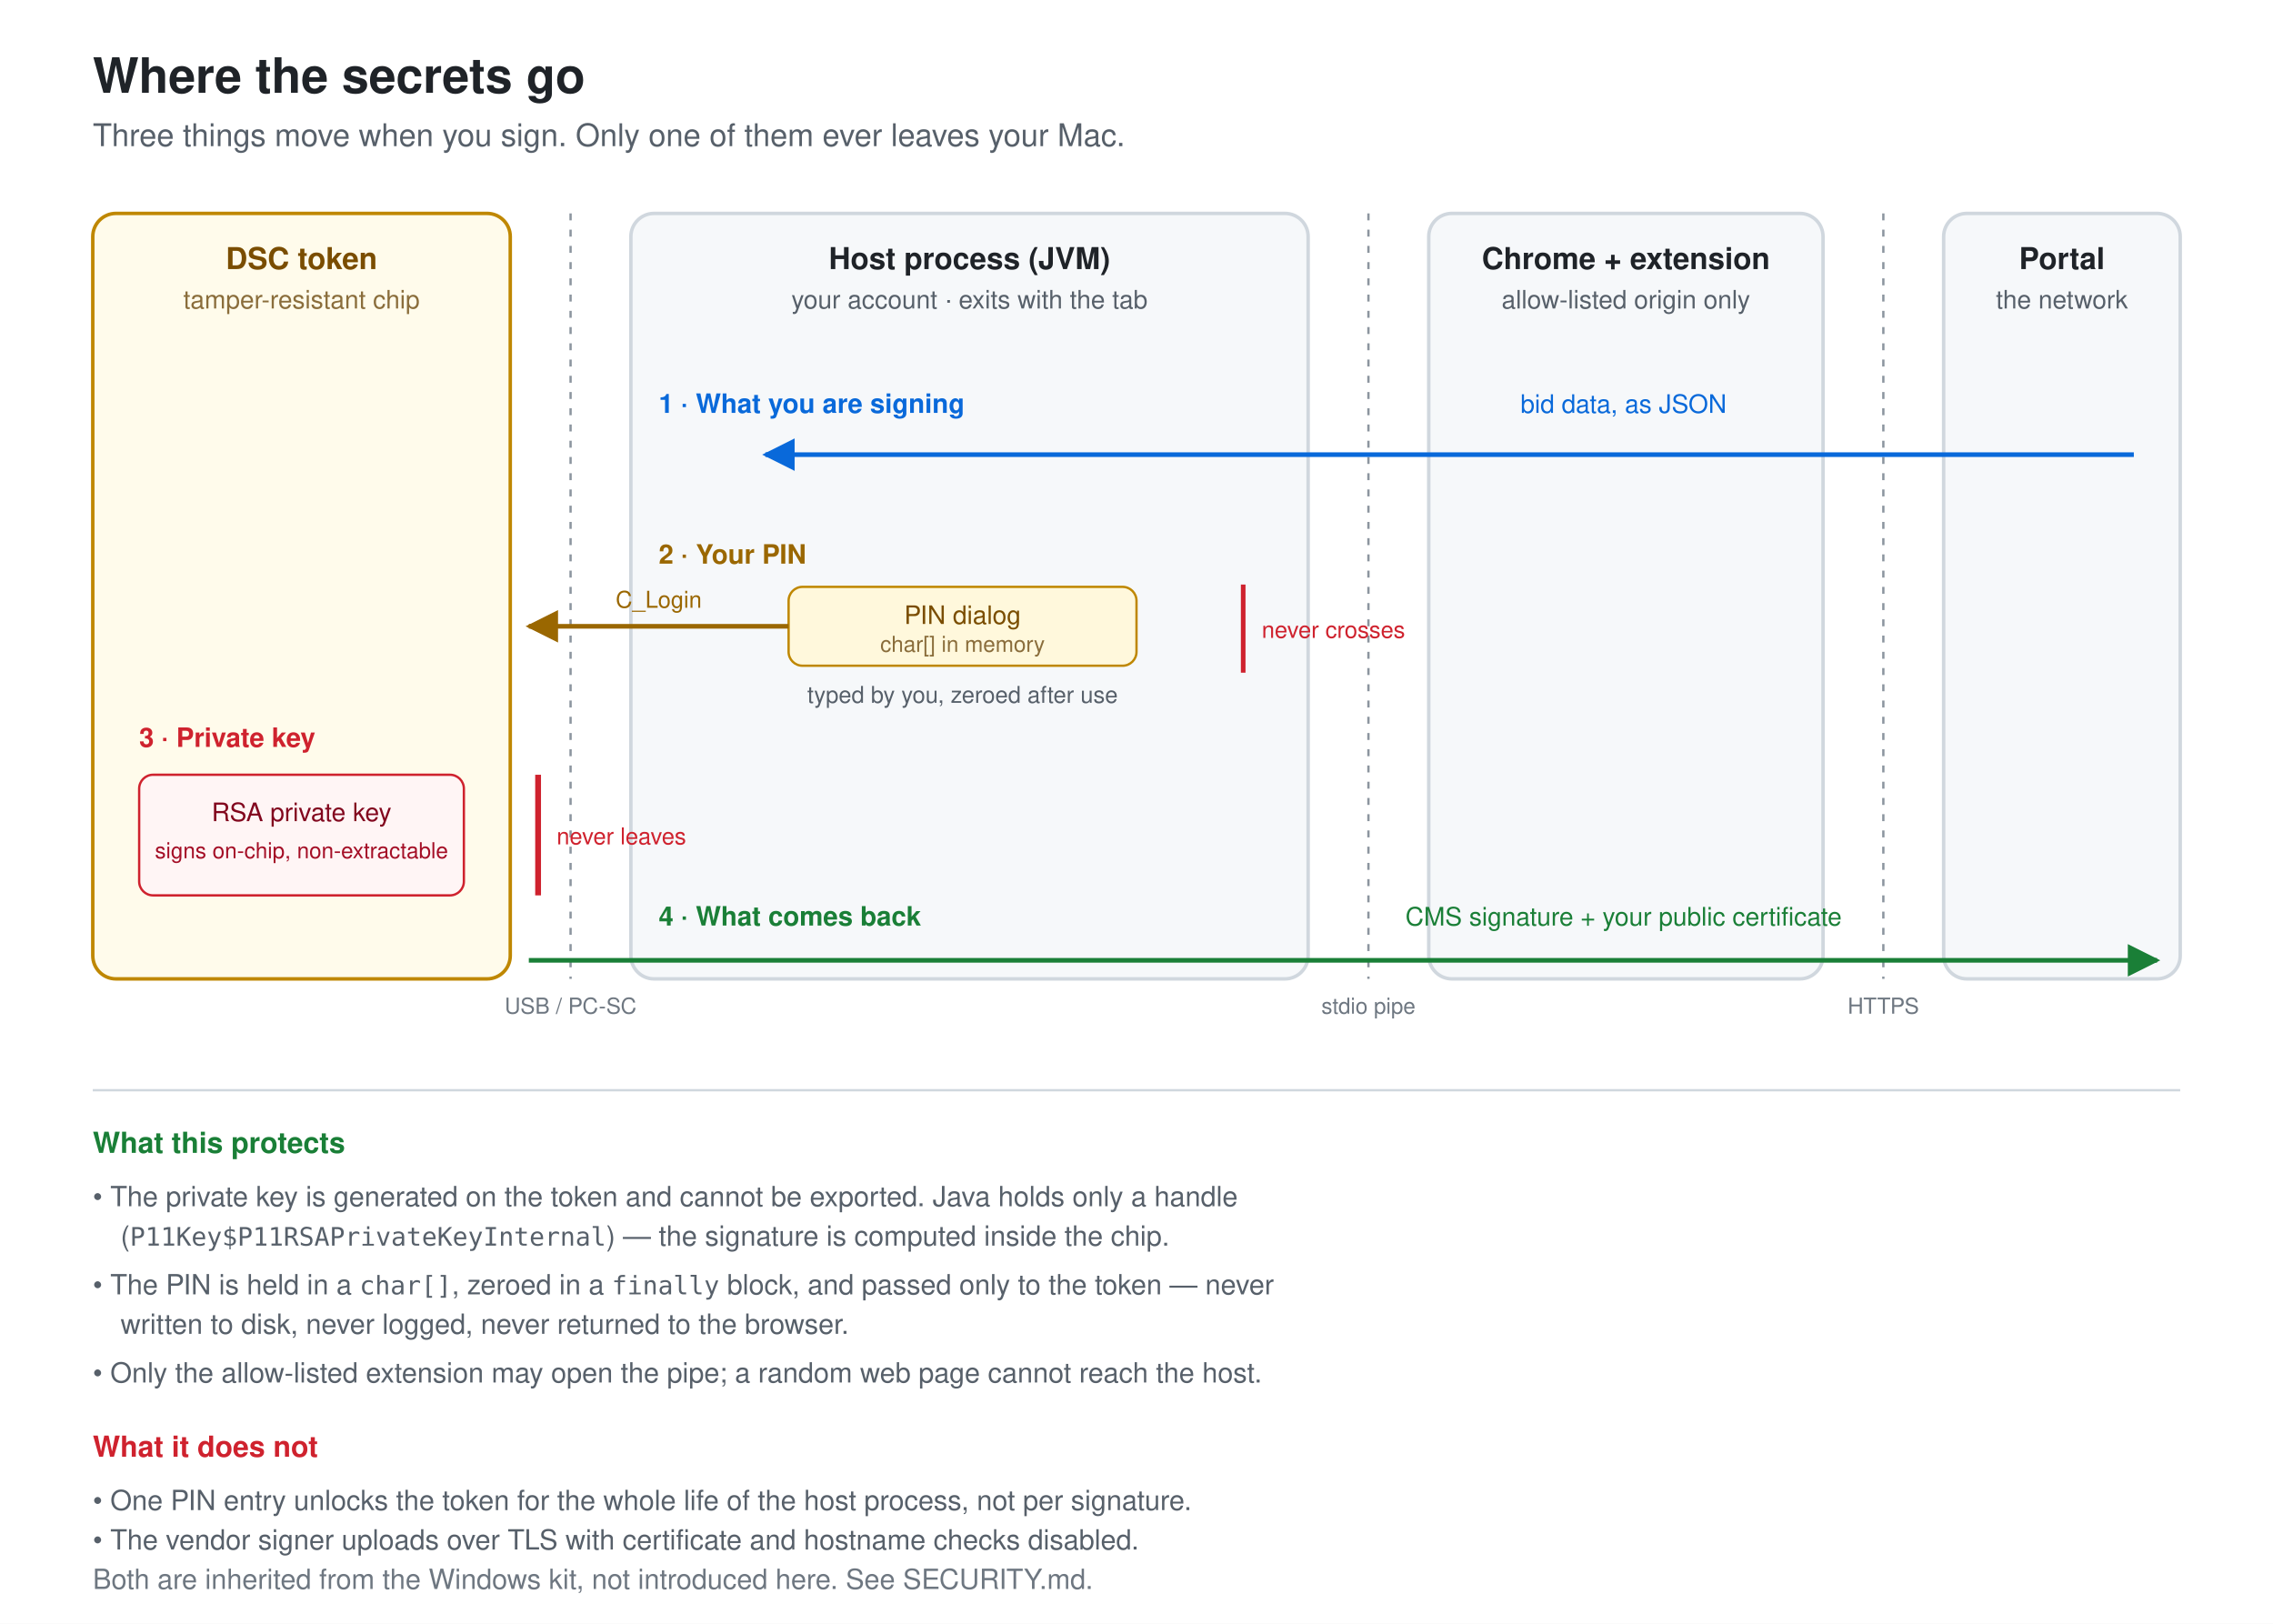
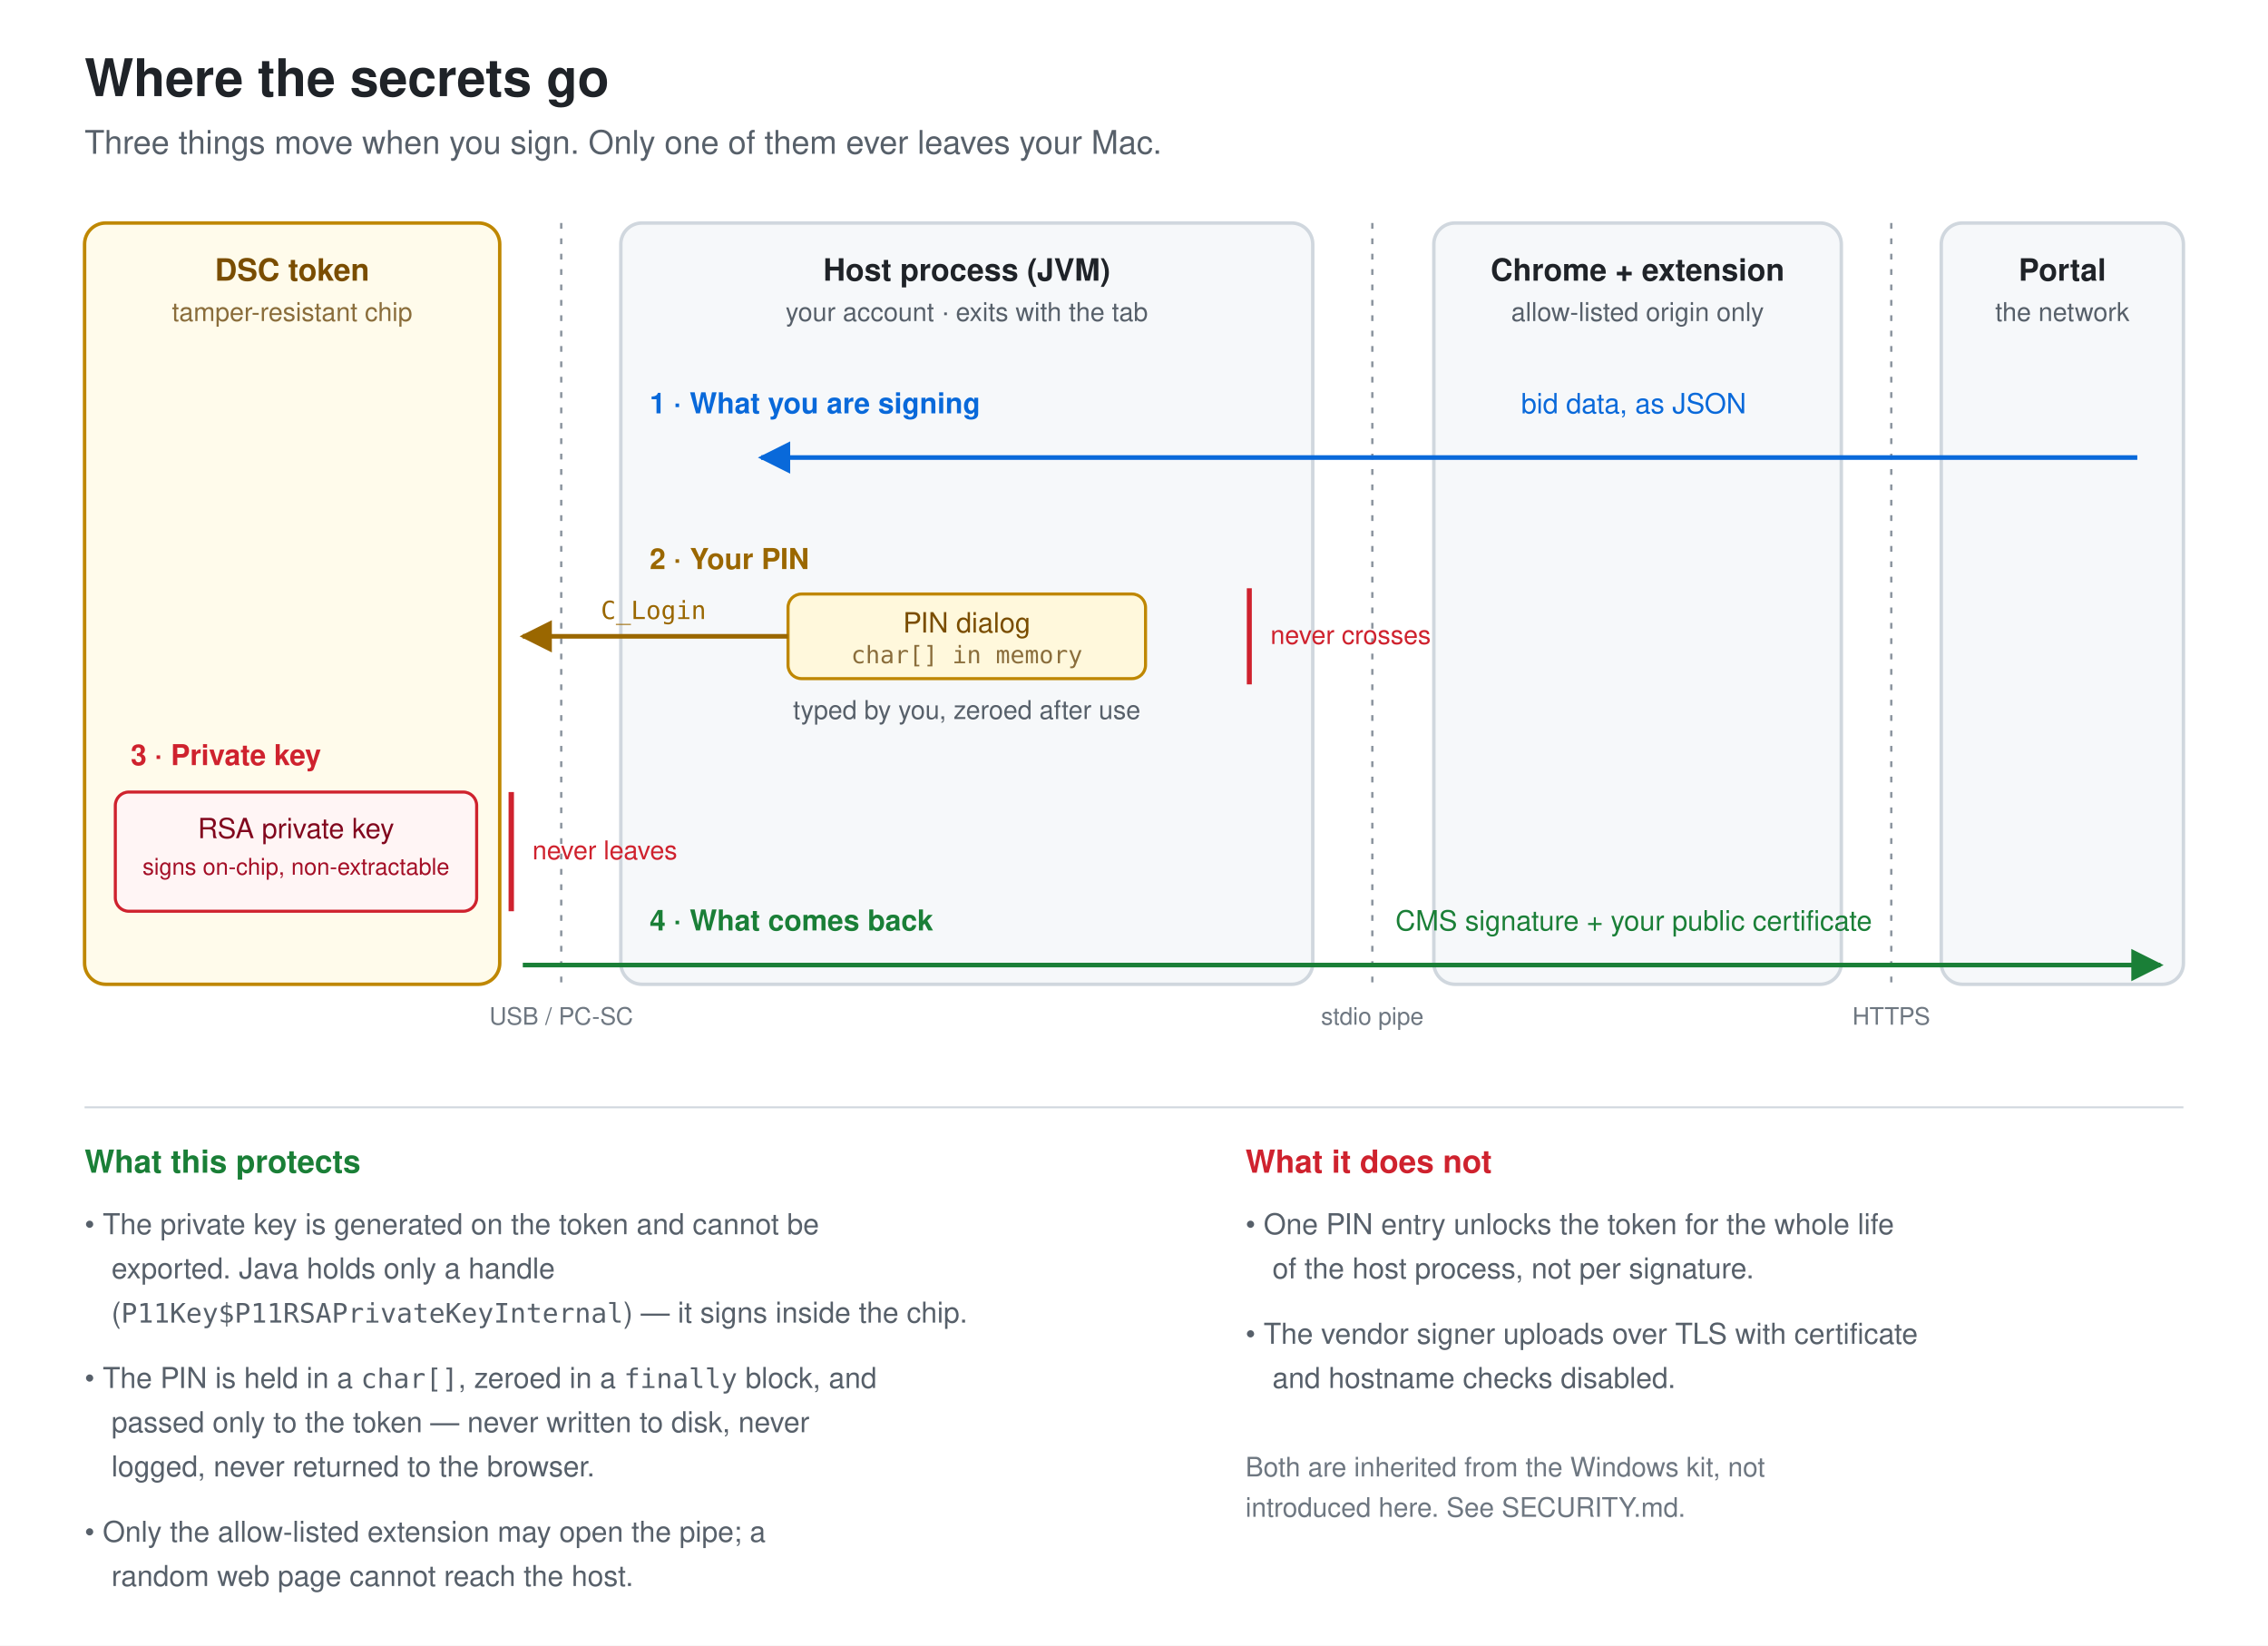
- <svg xmlns="http://www.w3.org/2000/svg" viewBox="0 0 980 700" width="980" height="700" font-family="-apple-system, BlinkMacSystemFont, 'Segoe UI', Helvetica, Arial, sans-serif">
+ <svg xmlns="http://www.w3.org/2000/svg" viewBox="0 0 1180 856" width="1180" height="856" font-family="-apple-system, BlinkMacSystemFont, 'Segoe UI', Helvetica, Arial, sans-serif">
  <defs>
    <marker id="aBlue" viewBox="0 0 10 10" refX="9" refY="5" markerWidth="7" markerHeight="7" orient="auto-start-reverse">
      <path d="M0 0 L10 5 L0 10 z" fill="#0969da" />
    </marker>
    <marker id="aGreen" viewBox="0 0 10 10" refX="9" refY="5" markerWidth="7" markerHeight="7" orient="auto-start-reverse">
      <path d="M0 0 L10 5 L0 10 z" fill="#1a7f37" />
    </marker>
    <marker id="aAmber" viewBox="0 0 10 10" refX="9" refY="5" markerWidth="7" markerHeight="7" orient="auto-start-reverse">
      <path d="M0 0 L10 5 L0 10 z" fill="#9a6700" />
    </marker>
+     <style>
+       .mono { font-family:ui-monospace, SFMono-Regular, Menlo, monospace }
+     </style>
  </defs>
-   <rect width="980" height="700" fill="#ffffff" />
-   <text x="40" y="40" font-size="21" font-weight="600" fill="#1f2328">Where the secrets go</text>
-   <text x="40" y="63" font-size="13.5" fill="#57606a">Three things move when you sign. Only one of them ever leaves your Mac.</text>
-   <rect x="40" y="92" width="180" height="330" rx="10" fill="#fffbeb" stroke="#bf8700" stroke-width="1.5" />
-   <text x="130" y="116" font-size="13" font-weight="600" fill="#7a4d00" text-anchor="middle">DSC token</text>
-   <text x="130" y="133" font-size="11" fill="#8a6d3b" text-anchor="middle">tamper-resistant chip</text>
-   <rect x="272" y="92" width="292" height="330" rx="10" fill="#f6f8fa" stroke="#d0d7de" stroke-width="1.5" />
-   <text x="418" y="116" font-size="13" font-weight="600" fill="#1f2328" text-anchor="middle">Host process (JVM)</text>
-   <text x="418" y="133" font-size="11" fill="#57606a" text-anchor="middle">your account · exits with the tab</text>
-   <rect x="616" y="92" width="170" height="330" rx="10" fill="#f6f8fa" stroke="#d0d7de" stroke-width="1.5" />
-   <text x="701" y="116" font-size="13" font-weight="600" fill="#1f2328" text-anchor="middle">Chrome + extension</text>
-   <text x="701" y="133" font-size="11" fill="#57606a" text-anchor="middle">allow-listed origin only</text>
-   <rect x="838" y="92" width="102" height="330" rx="10" fill="#f6f8fa" stroke="#d0d7de" stroke-width="1.5" />
-   <text x="889" y="116" font-size="13" font-weight="600" fill="#1f2328" text-anchor="middle">Portal</text>
-   <text x="889" y="133" font-size="11" fill="#57606a" text-anchor="middle">the network</text>
-   <g stroke="#8c959f" stroke-dasharray="3 4" stroke-width="1">
-     <line x1="246" y1="92" x2="246" y2="422" />
-     <line x1="590" y1="92" x2="590" y2="422" />
-     <line x1="812" y1="92" x2="812" y2="422" />
+   <rect width="1180" height="856" fill="#ffffff" />
+   <text x="44" y="50" font-size="27" font-weight="600" fill="#1f2328">Where the secrets go</text>
+   <text x="44" y="80" font-size="17" fill="#57606a">Three things move when you sign. Only one of them ever leaves your Mac.</text>
+   <rect x="44" y="116" width="216" height="396" rx="11" fill="#fffbeb" stroke="#bf8700" stroke-width="1.8" />
+   <text x="152" y="146" font-size="16" font-weight="600" fill="#7a4d00" text-anchor="middle">DSC token</text>
+   <text x="152" y="167" font-size="13.5" fill="#8a6d3b" text-anchor="middle">tamper-resistant chip</text>
+   <rect x="323" y="116" width="360" height="396" rx="11" fill="#f6f8fa" stroke="#d0d7de" stroke-width="1.8" />
+   <text x="503" y="146" font-size="16" font-weight="600" fill="#1f2328" text-anchor="middle">Host process (JVM)</text>
+   <text x="503" y="167" font-size="13.5" fill="#57606a" text-anchor="middle">your account · exits with the tab</text>
+   <rect x="746" y="116" width="212" height="396" rx="11" fill="#f6f8fa" stroke="#d0d7de" stroke-width="1.8" />
+   <text x="852" y="146" font-size="16" font-weight="600" fill="#1f2328" text-anchor="middle">Chrome + extension</text>
+   <text x="852" y="167" font-size="13.5" fill="#57606a" text-anchor="middle">allow-listed origin only</text>
+   <rect x="1010" y="116" width="126" height="396" rx="11" fill="#f6f8fa" stroke="#d0d7de" stroke-width="1.8" />
+   <text x="1073" y="146" font-size="16" font-weight="600" fill="#1f2328" text-anchor="middle">Portal</text>
+   <text x="1073" y="167" font-size="13.5" fill="#57606a" text-anchor="middle">the network</text>
+   <g stroke="#8c959f" stroke-dasharray="3 5" stroke-width="1.2">
+     <line x1="292" y1="116" x2="292" y2="512" />
+     <line x1="714" y1="116" x2="714" y2="512" />
+     <line x1="984" y1="116" x2="984" y2="512" />
  </g>
-   <g font-size="9.5" fill="#6e7781" text-anchor="middle">
-     <text x="246" y="437">USB / PC-SC</text>
-     <text x="590" y="437">stdio pipe</text>
-     <text x="812" y="437">HTTPS</text>
+   <g font-size="12.5" fill="#6e7781" text-anchor="middle">
+     <text x="292" y="533">USB / PC-SC</text>
+     <text x="714" y="533">stdio pipe</text>
+     <text x="984" y="533">HTTPS</text>
  </g>
-   <text x="284" y="178" font-size="11.5" font-weight="600" fill="#0969da">1 · What you are signing</text>
-   <text x="700" y="178" font-size="11" fill="#0969da" text-anchor="middle">bid data, as JSON</text>
-   <line x1="920" y1="196" x2="330" y2="196" stroke="#0969da" stroke-width="2" marker-end="url(#aBlue)" />
-   <text x="284" y="243" font-size="11.5" font-weight="600" fill="#9a6700">2 · Your PIN</text>
-   <rect x="340" y="253" width="150" height="34" rx="6" fill="#fff8dc" stroke="#bf8700" />
-   <text x="415" y="269" font-size="11" fill="#7a4d00" text-anchor="middle">PIN dialog</text>
-   <text x="415" y="281" font-size="9.5" fill="#8a6d3b" text-anchor="middle">char[] in memory</text>
-   <text x="415" y="303" font-size="10" fill="#57606a" text-anchor="middle">typed by you, zeroed after use</text>
-   <line x1="340" y1="270" x2="228" y2="270" stroke="#9a6700" stroke-width="2" marker-end="url(#aAmber)" />
-   <text x="284" y="262" font-size="10" fill="#9a6700" text-anchor="middle">C_Login</text>
-   <line x1="536" y1="252" x2="536" y2="290" stroke="#cf222e" stroke-width="2" />
-   <text x="544" y="275" font-size="10" fill="#cf222e">never crosses</text>
-   <text x="60" y="322" font-size="11.5" font-weight="600" fill="#cf222e">3 · Private key</text>
-   <rect x="60" y="334" width="140" height="52" rx="6" fill="#fff5f5" stroke="#cf222e" />
-   <text x="130" y="354" font-size="11" fill="#82071e" text-anchor="middle">RSA private key</text>
-   <text x="130" y="370" font-size="9.5" fill="#a40e26" text-anchor="middle">signs on-chip, non-extractable</text>
-   <line x1="232" y1="334" x2="232" y2="386" stroke="#cf222e" stroke-width="2.5" />
-   <text x="240" y="364" font-size="10" fill="#cf222e">never leaves</text>
-   <text x="284" y="399" font-size="11.5" font-weight="600" fill="#1a7f37">4 · What comes back</text>
-   <text x="700" y="399" font-size="11" fill="#1a7f37" text-anchor="middle">CMS signature + your public certificate</text>
-   <line x1="228" y1="414" x2="930" y2="414" stroke="#1a7f37" stroke-width="2" marker-end="url(#aGreen)" />
-   <line x1="40" y1="470" x2="940" y2="470" stroke="#d0d7de" />
-   <g font-size="12">
-     <text x="40" y="497" font-size="12.5" font-weight="600" fill="#1a7f37">What this protects</text>
-     <text x="40" y="520" fill="#57606a">• The private key is generated on the token and cannot be exported. Java holds only a handle</text>
-     <text x="52" y="537" fill="#57606a">(<tspan font-family="ui-monospace, SFMono-Regular, Menlo, monospace" font-size="11">P11Key$P11RSAPrivateKeyInternal</tspan>) — the signature is computed inside the chip.</text>
-     <text x="40" y="558" fill="#57606a">• The PIN is held in a <tspan font-family="ui-monospace, SFMono-Regular, Menlo, monospace" font-size="11">char[]</tspan>, zeroed in a <tspan font-family="ui-monospace, SFMono-Regular, Menlo, monospace" font-size="11">finally</tspan> block, and passed only to the token — never</text>
-     <text x="52" y="575" fill="#57606a">written to disk, never logged, never returned to the browser.</text>
-     <text x="40" y="596" fill="#57606a">• Only the allow-listed extension may open the pipe; a random web page cannot reach the host.</text>
-     <text x="40" y="628" font-size="12.5" font-weight="600" fill="#cf222e">What it does not</text>
-     <text x="40" y="651" fill="#57606a">• One PIN entry unlocks the token for the whole life of the host process, not per signature.</text>
-     <text x="40" y="668" fill="#57606a">• The vendor signer uploads over TLS with certificate and hostname checks disabled.</text>
-     <text x="40" y="685" fill="#6e7781">Both are inherited from the Windows kit, not introduced here. See SECURITY.md.</text>
+   <text x="338" y="215" font-size="15" font-weight="600" fill="#0969da">1 · What you are signing</text>
+   <text x="850" y="215" font-size="14.5" fill="#0969da" text-anchor="middle">bid data, as JSON</text>
+   <line x1="1112" y1="238" x2="396" y2="238" stroke="#0969da" stroke-width="2.4" marker-end="url(#aBlue)" />
+   <text x="338" y="296" font-size="15" font-weight="600" fill="#9a6700">2 · Your PIN</text>
+   <rect x="410" y="309" width="186" height="44" rx="7" fill="#fff8dc" stroke="#bf8700" stroke-width="1.6" />
+   <text x="503" y="329" font-size="14.5" fill="#7a4d00" text-anchor="middle">PIN dialog</text>
+   <text x="503" y="345" font-size="12.5" fill="#8a6d3b" text-anchor="middle" class="mono">char[] in memory</text>
+   <text x="503" y="374" font-size="13.5" fill="#57606a" text-anchor="middle">typed by you, zeroed after use</text>
+   <line x1="410" y1="331" x2="272" y2="331" stroke="#9a6700" stroke-width="2.4" marker-end="url(#aAmber)" />
+   <text x="340" y="322" font-size="13" fill="#9a6700" text-anchor="middle" class="mono">C_Login</text>
+   <line x1="650" y1="306" x2="650" y2="356" stroke="#cf222e" stroke-width="2.6" />
+   <text x="661" y="335" font-size="13.5" fill="#cf222e">never crosses</text>
+   <text x="68" y="398" font-size="15" font-weight="600" fill="#cf222e">3 · Private key</text>
+   <rect x="60" y="412" width="188" height="62" rx="7" fill="#fff5f5" stroke="#cf222e" stroke-width="1.6" />
+   <text x="154" y="436" font-size="14.5" fill="#82071e" text-anchor="middle">RSA private key</text>
+   <text x="154" y="455" font-size="12" fill="#a40e26" text-anchor="middle">signs on-chip, non-extractable</text>
+   <line x1="266" y1="412" x2="266" y2="474" stroke="#cf222e" stroke-width="2.8" />
+   <text x="277" y="447" font-size="13.5" fill="#cf222e">never leaves</text>
+   <text x="338" y="484" font-size="15" font-weight="600" fill="#1a7f37">4 · What comes back</text>
+   <text x="850" y="484" font-size="14.5" fill="#1a7f37" text-anchor="middle">CMS signature + your public certificate</text>
+   <line x1="272" y1="502" x2="1124" y2="502" stroke="#1a7f37" stroke-width="2.4" marker-end="url(#aGreen)" />
+   <line x1="44" y1="576" x2="1136" y2="576" stroke="#d0d7de" />
+   <g font-size="15" fill="#57606a">
+     <text x="44" y="610" font-size="16.5" font-weight="600" fill="#1a7f37">What this protects</text>
+     <text x="44" y="642">• The private key is generated on the token and cannot be</text>
+     <text x="58" y="665">exported. Java holds only a handle</text>
+     <text x="58" y="688">(<tspan class="mono" font-size="14">P11Key$P11RSAPrivateKeyInternal</tspan>) — it signs inside the chip.</text>
+     <text x="44" y="722">• The PIN is held in a <tspan class="mono" font-size="14">char[]</tspan>, zeroed in a <tspan class="mono" font-size="14">finally</tspan> block, and</text>
+     <text x="58" y="745">passed only to the token — never written to disk, never</text>
+     <text x="58" y="768">logged, never returned to the browser.</text>
+     <text x="44" y="802">• Only the allow-listed extension may open the pipe; a</text>
+     <text x="58" y="825">random web page cannot reach the host.</text>
+     <text x="648" y="610" font-size="16.5" font-weight="600" fill="#cf222e">What it does not</text>
+     <text x="648" y="642">• One PIN entry unlocks the token for the whole life</text>
+     <text x="662" y="665">of the host process, not per signature.</text>
+     <text x="648" y="699">• The vendor signer uploads over TLS with certificate</text>
+     <text x="662" y="722">and hostname checks disabled.</text>
+     <text x="648" y="768" font-size="14" fill="#6e7781">Both are inherited from the Windows kit, not</text>
+     <text x="648" y="789" font-size="14" fill="#6e7781">introduced here. See SECURITY.md.</text>
  </g>
</svg>
